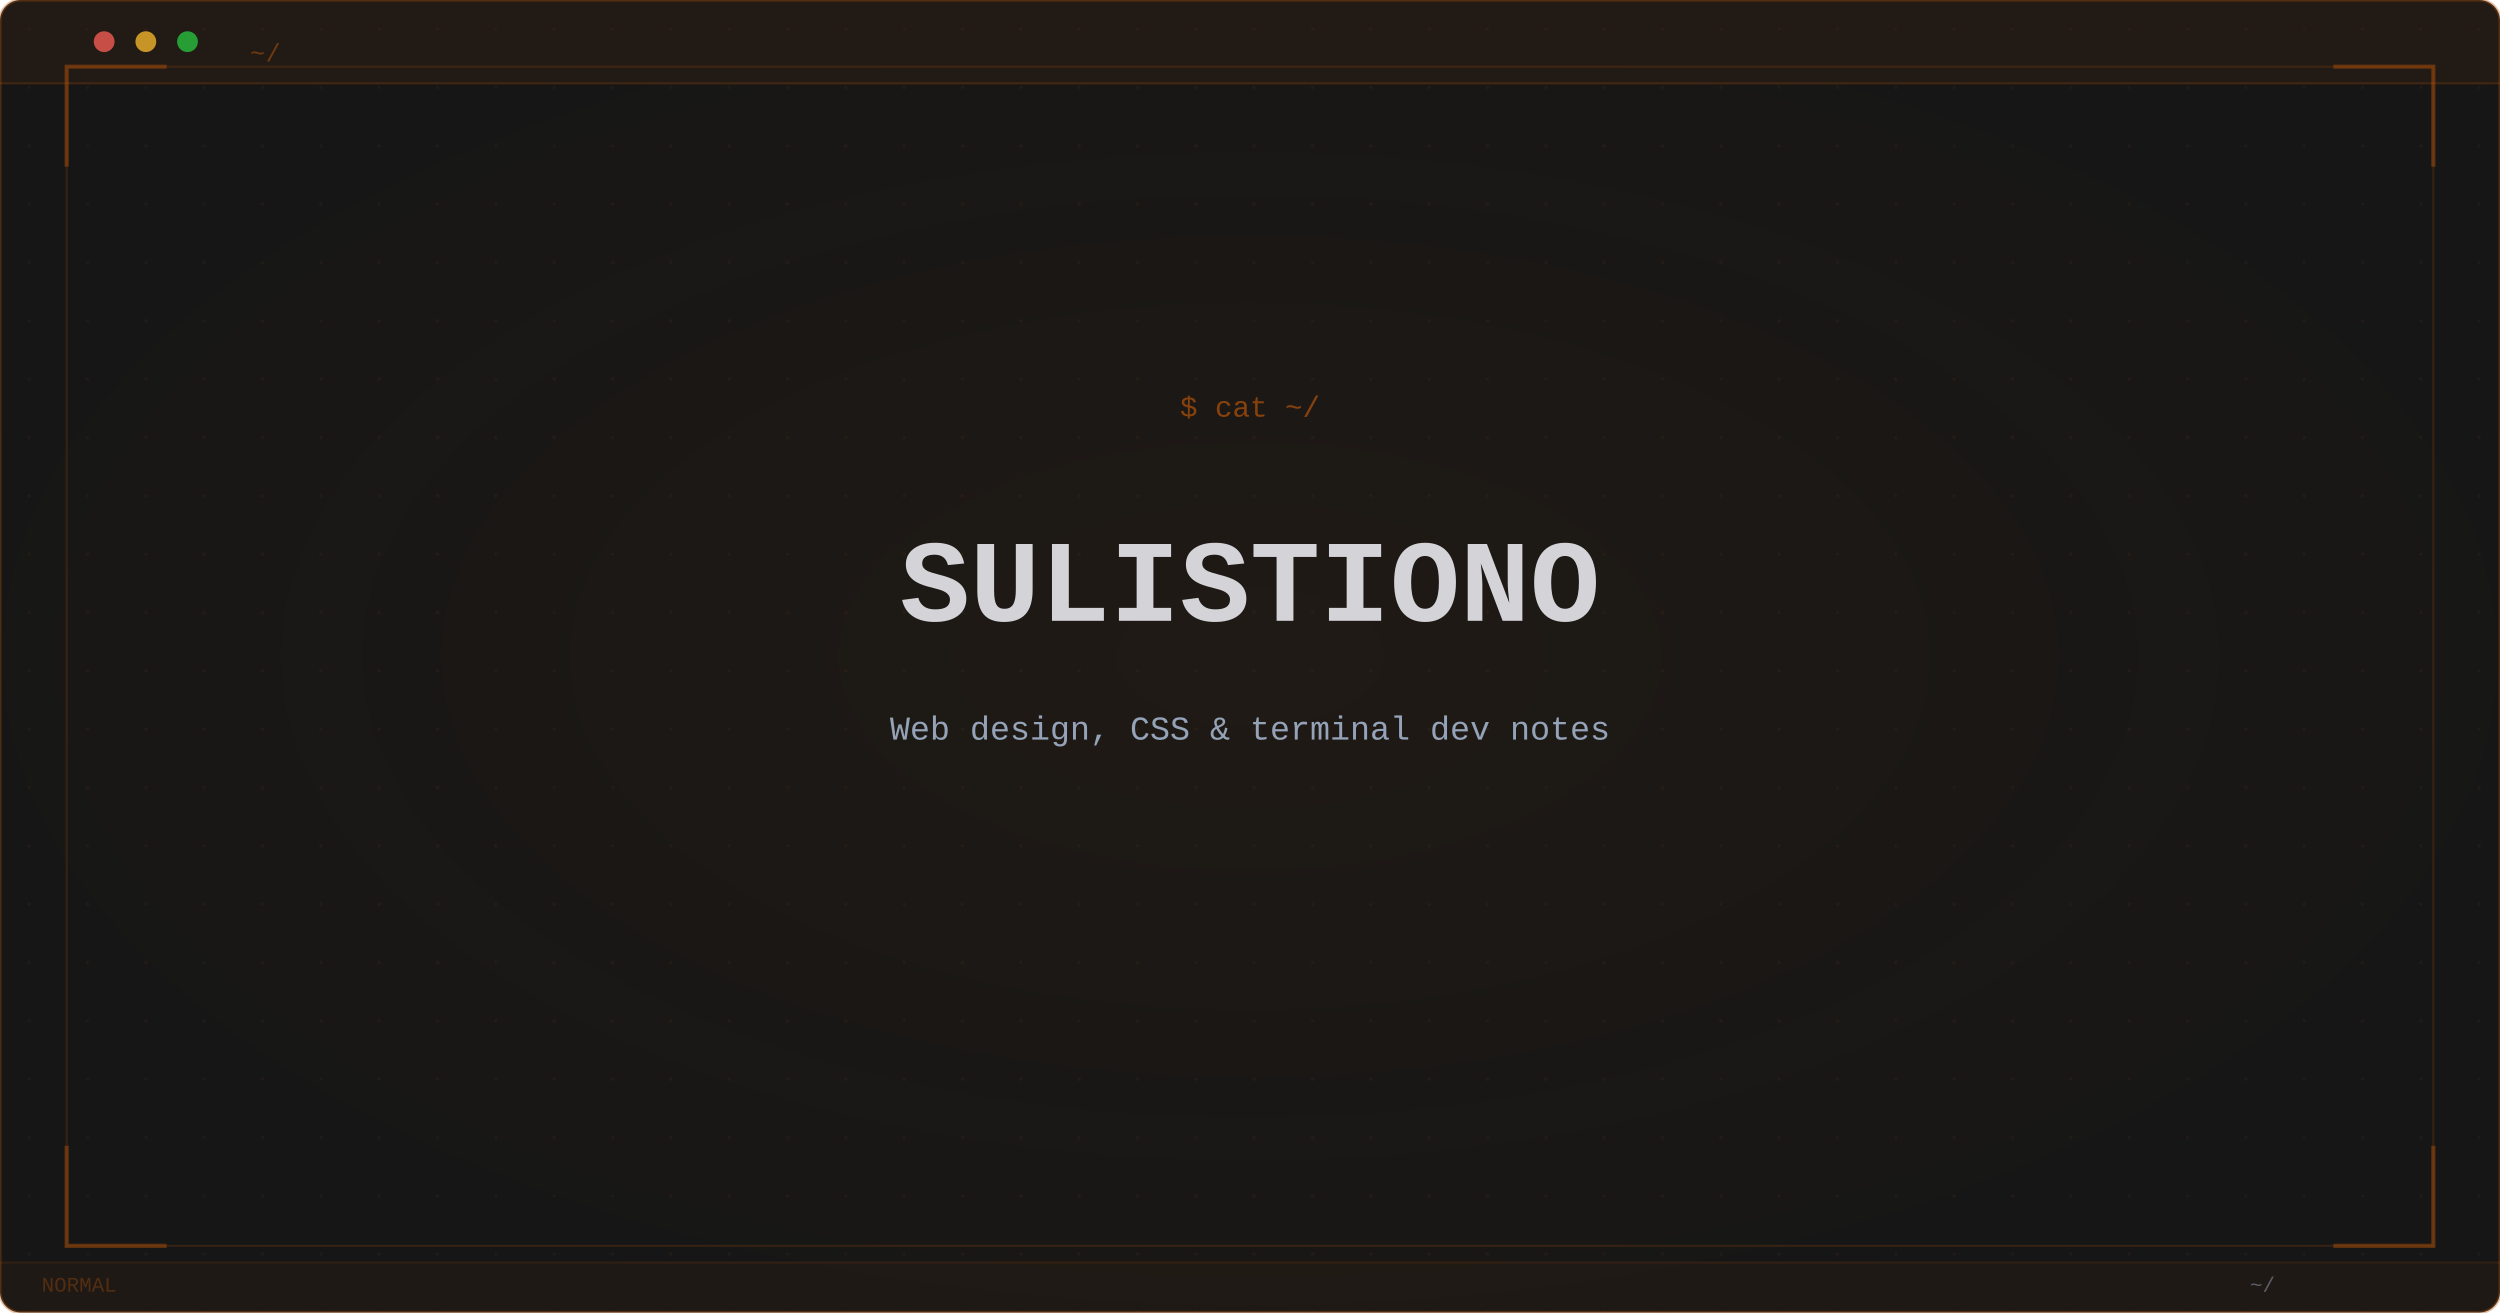
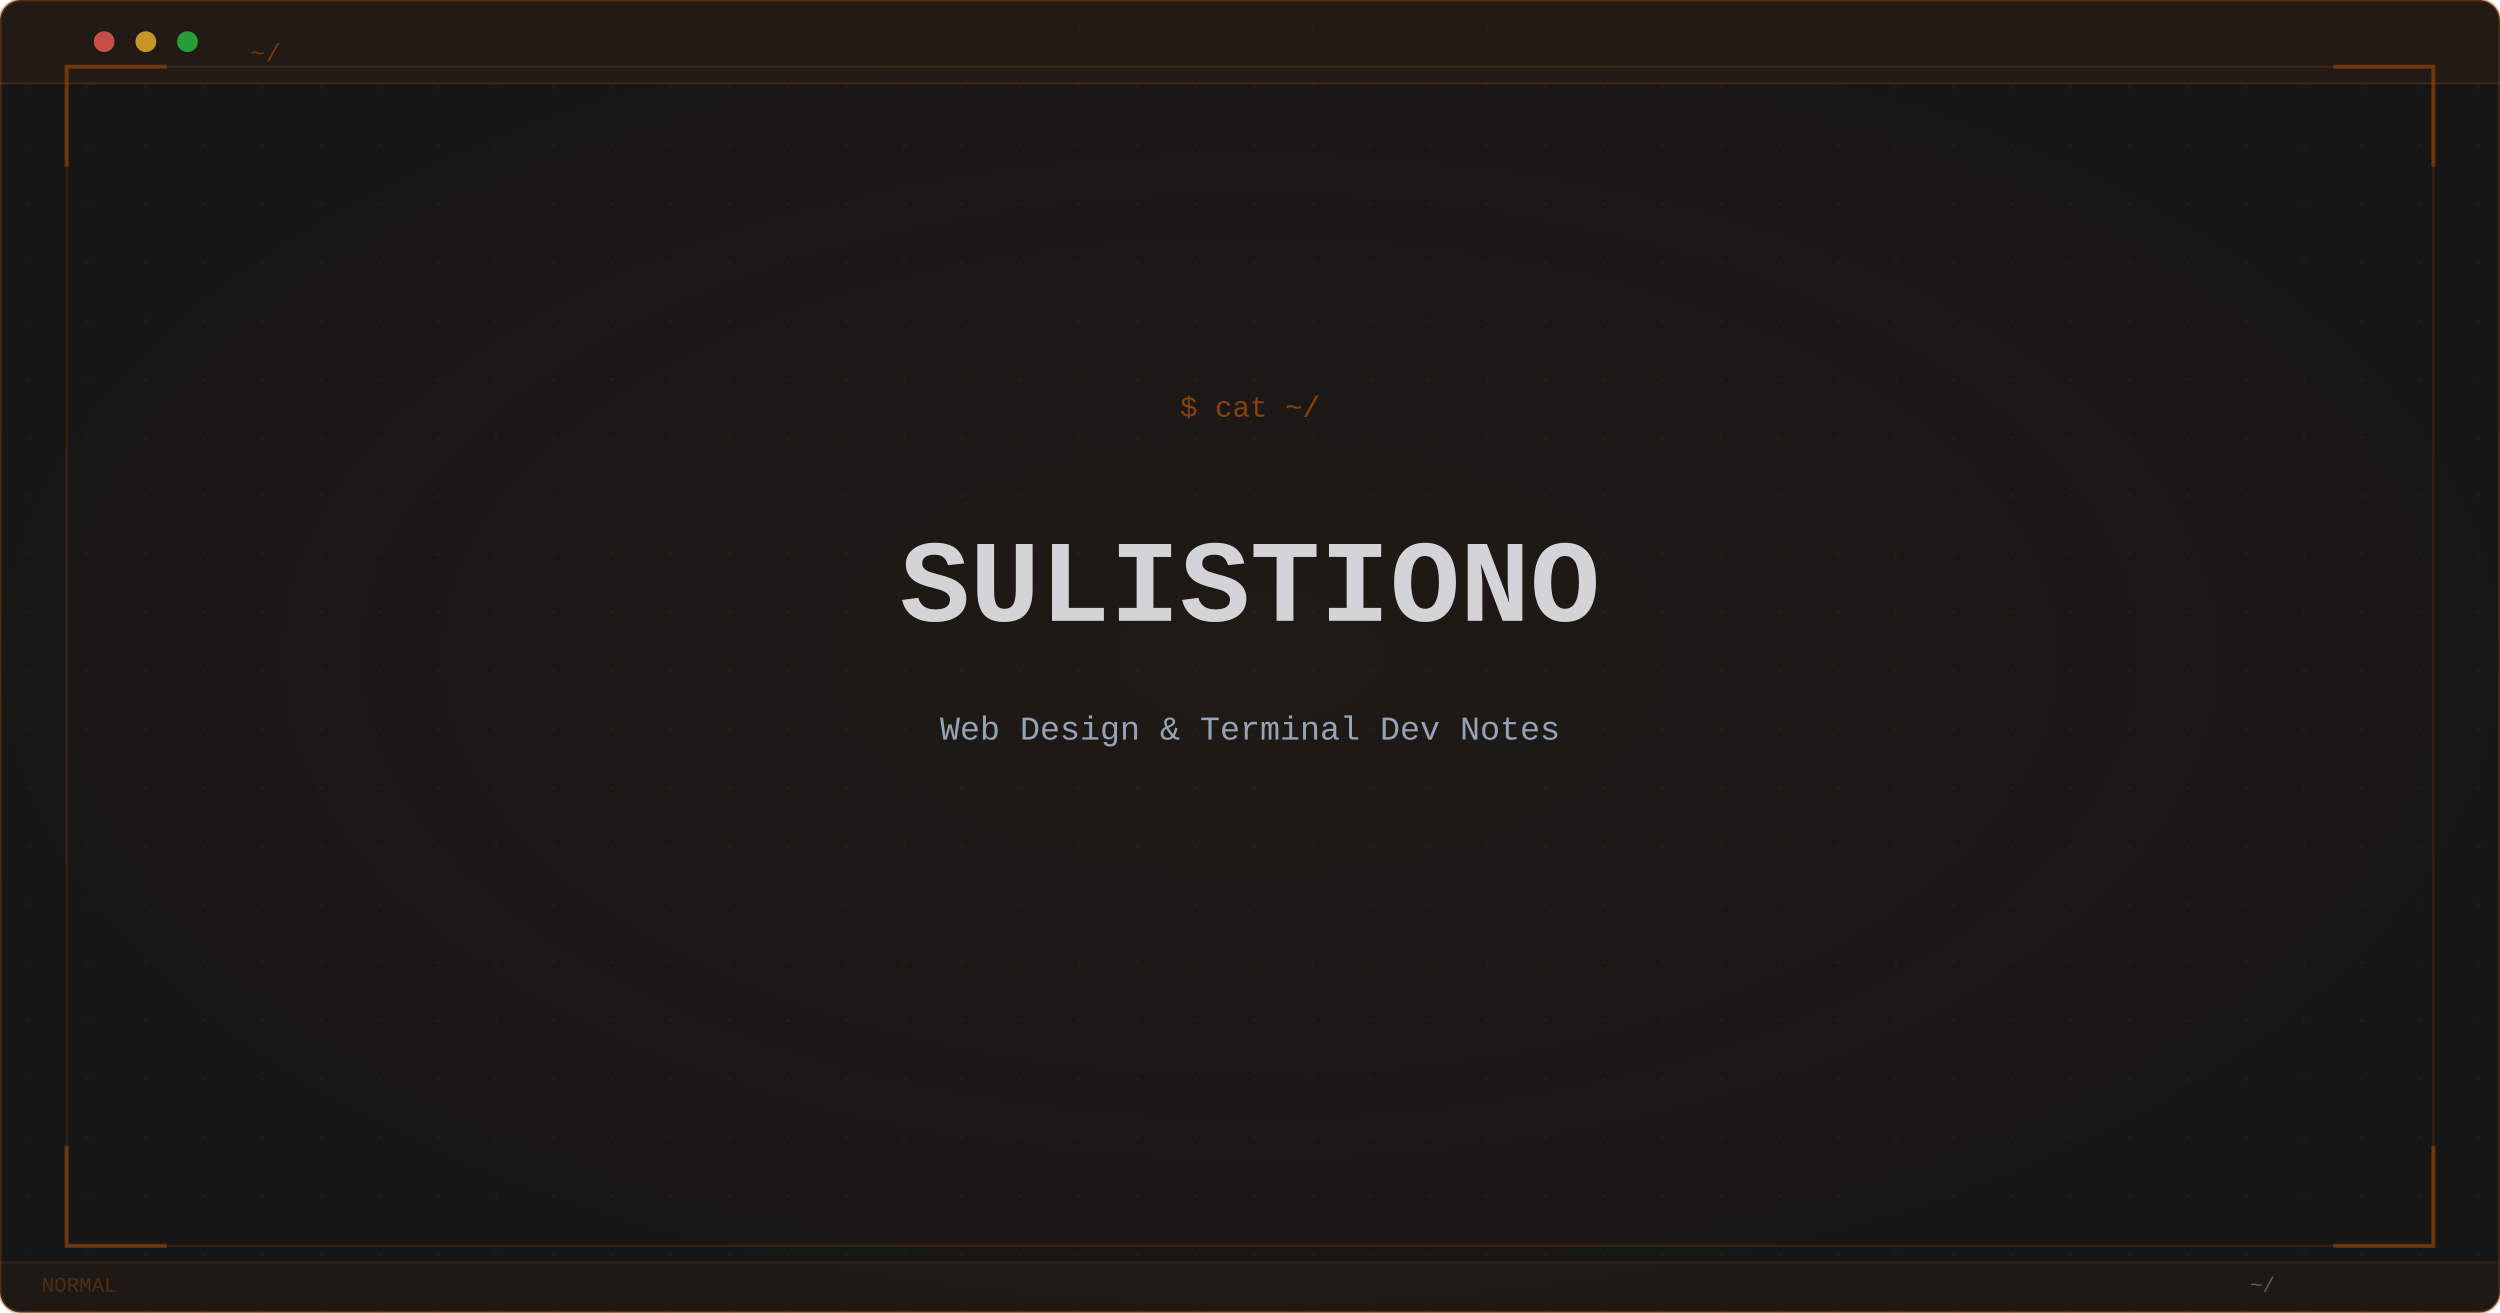
<svg xmlns="http://www.w3.org/2000/svg" viewBox="0 0 1200 630" width="1200" height="630">
  <defs>
    <pattern id="dots" x="0" y="0" width="28" height="28" patternUnits="userSpaceOnUse">
      <circle cx="14" cy="14" r="0.8" fill="#B45309" opacity="0.08" />
    </pattern>
    <radialGradient id="amberGlow" cx="50%" cy="50%" r="55%">
      <stop offset="0%" stop-color="#B45309" stop-opacity="0.06" />
      <stop offset="100%" stop-color="#B45309" stop-opacity="0" />
    </radialGradient>
    <clipPath id="rounded">
      <rect width="1200" height="630" rx="10" ry="10" />
    </clipPath>
  </defs>
  <g clip-path="url(#rounded)">
    <rect width="1200" height="630" fill="#161616" />
    <rect width="1200" height="630" fill="url(#dots)" />
    <rect width="1200" height="630" fill="url(#amberGlow)" />
    <rect x="32" y="32" width="1136" height="566" fill="none" stroke="#B45309" stroke-width="1" stroke-opacity="0.2" />
    <path d="M 32 80 L 32 32 L 80 32" fill="none" stroke="#B45309" stroke-width="2" stroke-opacity="0.45" />
    <path d="M 1120 32 L 1168 32 L 1168 80" fill="none" stroke="#B45309" stroke-width="2" stroke-opacity="0.45" />
    <path d="M 32 550 L 32 598 L 80 598" fill="none" stroke="#B45309" stroke-width="2" stroke-opacity="0.45" />
    <path d="M 1168 550 L 1168 598 L 1120 598" fill="none" stroke="#B45309" stroke-width="2" stroke-opacity="0.45" />
    <rect x="0" y="0" width="1200" height="40" fill="#B45309" fill-opacity="0.07" />
    <line x1="0" y1="40" x2="1200" y2="40" stroke="#B45309" stroke-width="1" stroke-opacity="0.25" />
    <circle cx="50" cy="20" r="5" fill="#ff5f57" opacity="0.75" />
    <circle cx="70" cy="20" r="5" fill="#febc2e" opacity="0.75" />
    <circle cx="90" cy="20" r="5" fill="#28c840" opacity="0.75" />
    <text x="120" y="26" font-family="'JetBrains Mono', 'Liberation Mono', monospace" font-size="12" fill="#B45309" opacity="0.55" letter-spacing="0.3" dominant-baseline="middle">~/</text>
    <text x="600" y="200" font-family="'JetBrains Mono', 'Liberation Mono', monospace" font-size="14" fill="#B45309" opacity="0.7" text-anchor="middle">$ cat ~/</text>
    <text x="600" y="298" font-family="'JetBrains Mono', 'Liberation Mono', monospace" font-size="56" font-weight="700" fill="#d4d4d8" text-anchor="middle">SULISTIONO</text>
-     <text x="600" y="355" font-family="'JetBrains Mono', 'Liberation Mono', monospace" font-size="16" fill="#94a3b8" text-anchor="middle">Web design, CSS &amp; terminal dev notes</text>
+     <text x="600" y="355" font-family="'JetBrains Mono', 'Liberation Mono', monospace" font-size="16" fill="#94a3b8" text-anchor="middle">Web Design &amp; Terminal Dev Notes</text>
    <rect x="0" y="606" width="1200" height="24" fill="#B45309" fill-opacity="0.05" />
    <line x1="0" y1="606" x2="1200" y2="606" stroke="#B45309" stroke-width="1" stroke-opacity="0.15" />
    <text x="20" y="620" font-family="'JetBrains Mono', 'Liberation Mono', monospace" font-size="10" fill="#B45309" opacity="0.35">NORMAL</text>
    <text x="1080" y="620" font-family="'JetBrains Mono', 'Liberation Mono', monospace" font-size="10" fill="#94a3b8" opacity="0.5">~/</text>
  </g>
  <rect width="1200" height="630" rx="10" ry="10" fill="none" stroke="#B45309" stroke-width="1.5" stroke-opacity="0.35" />
</svg>
